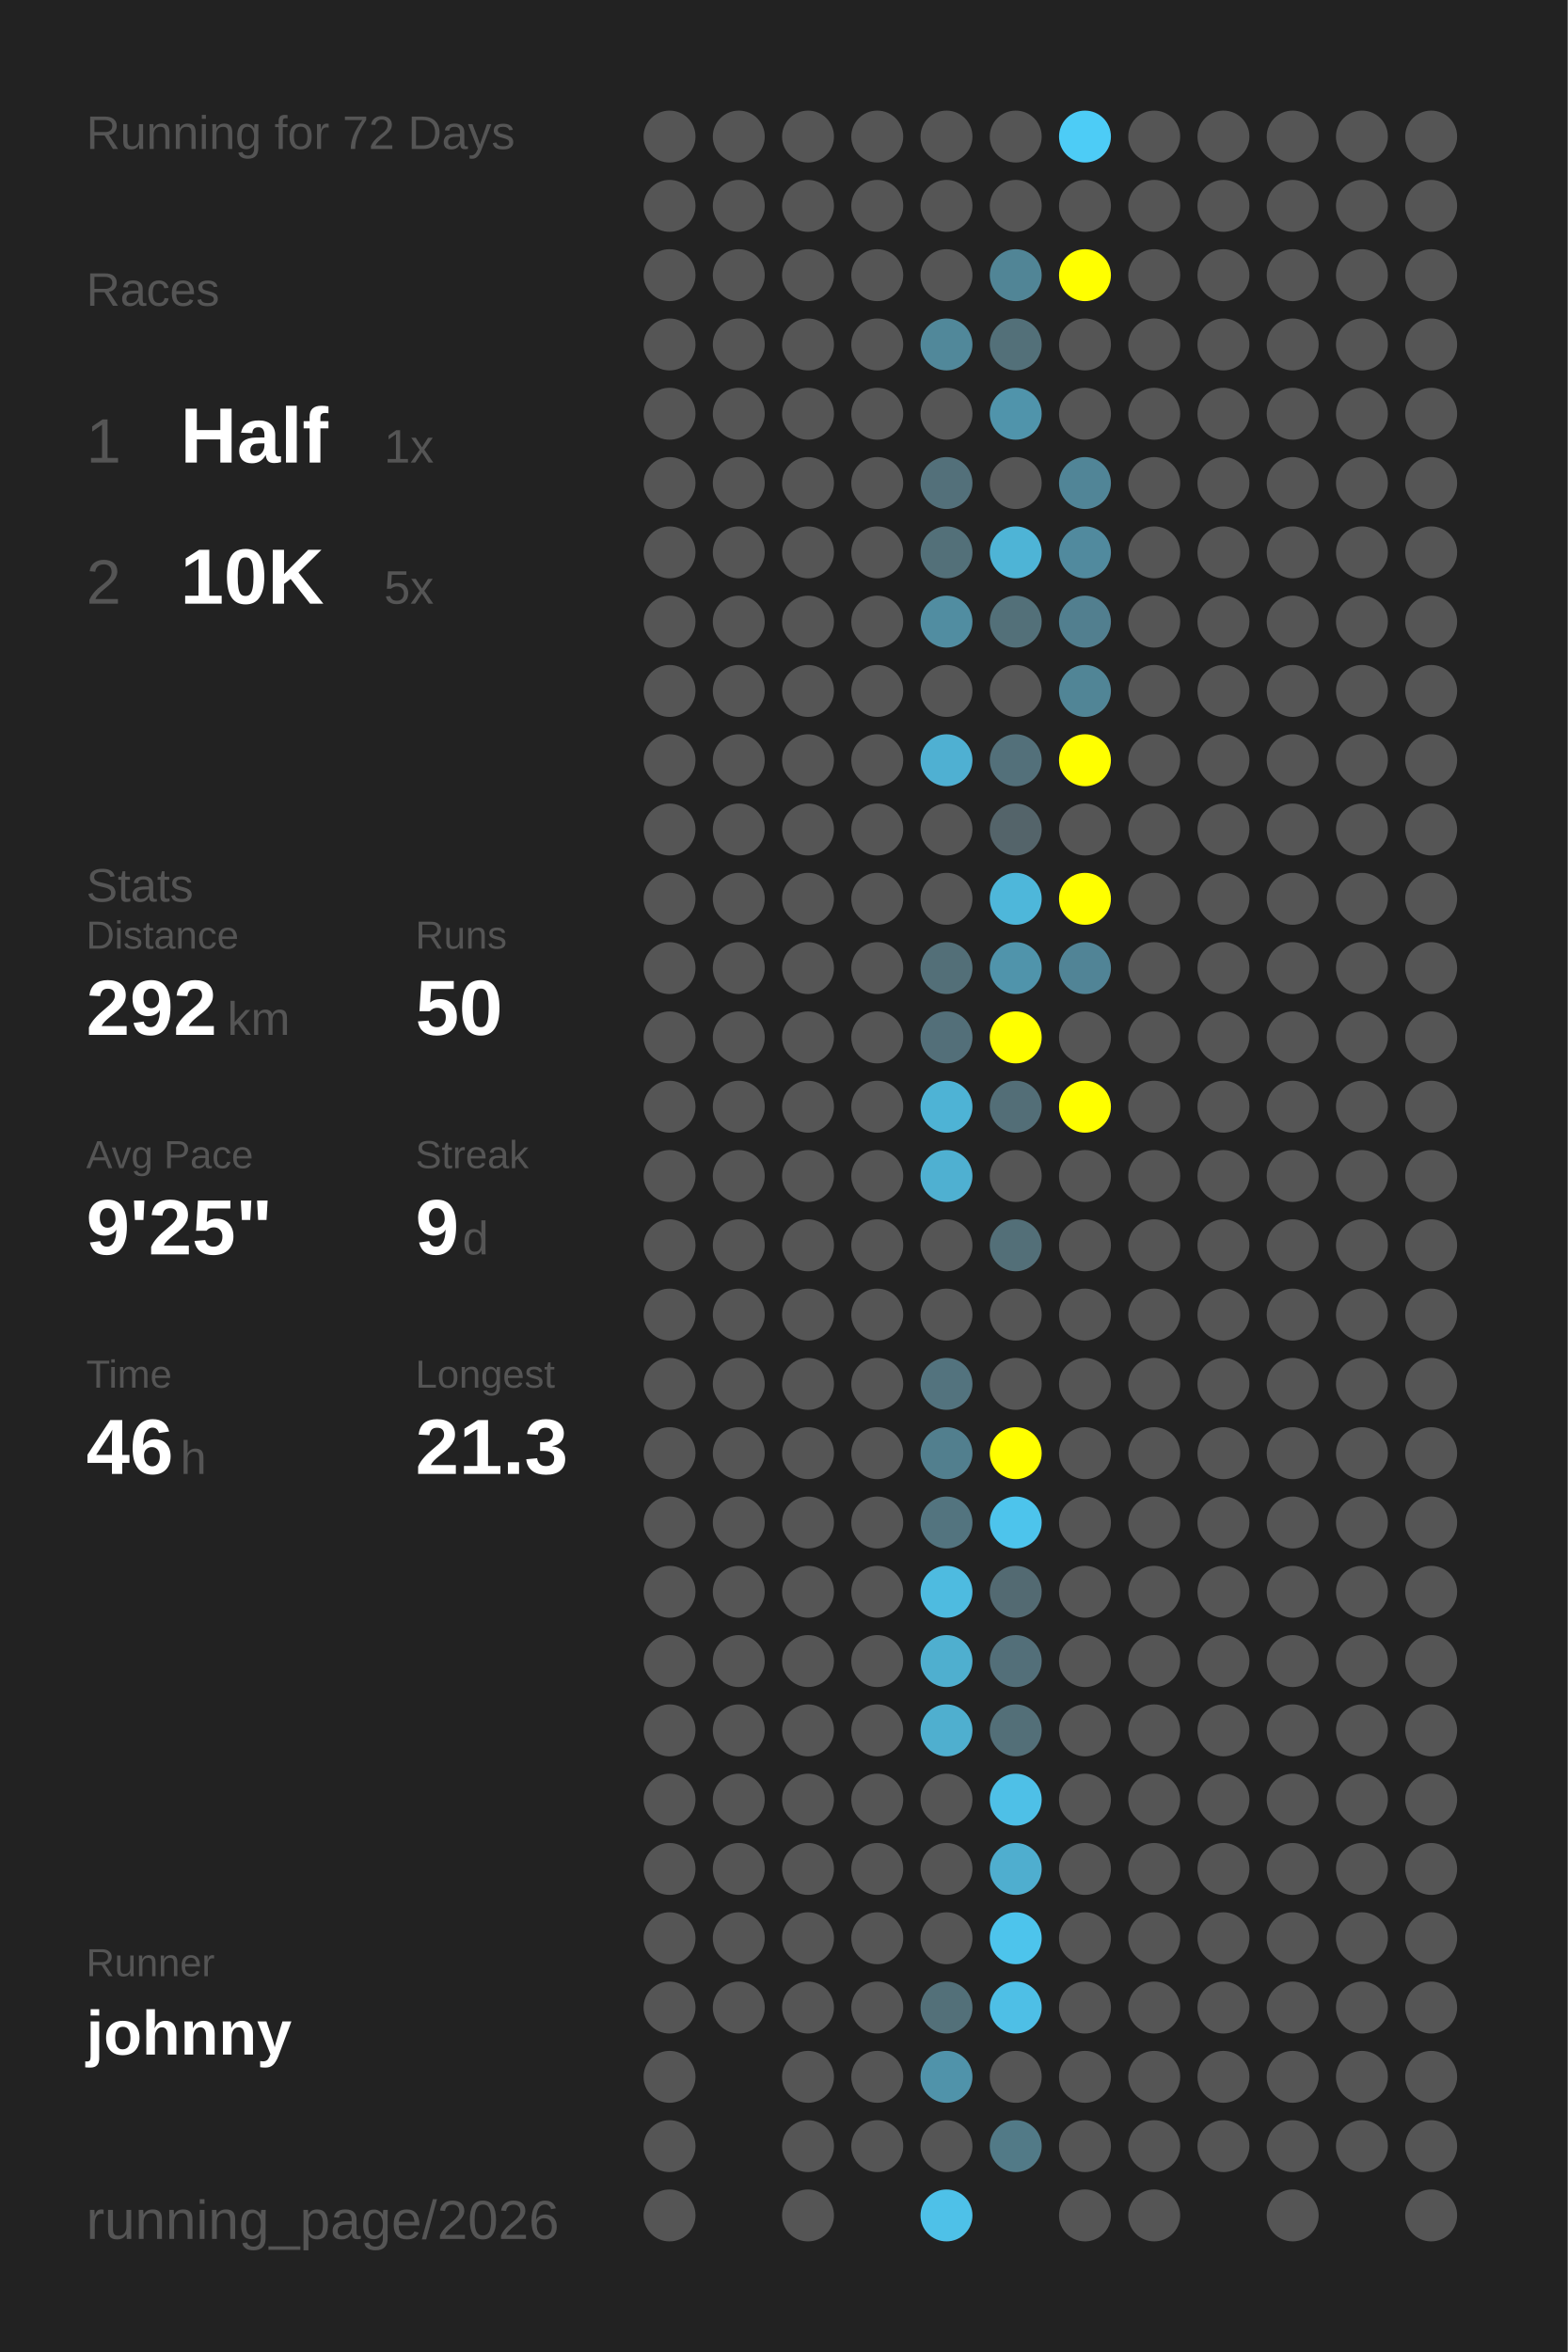
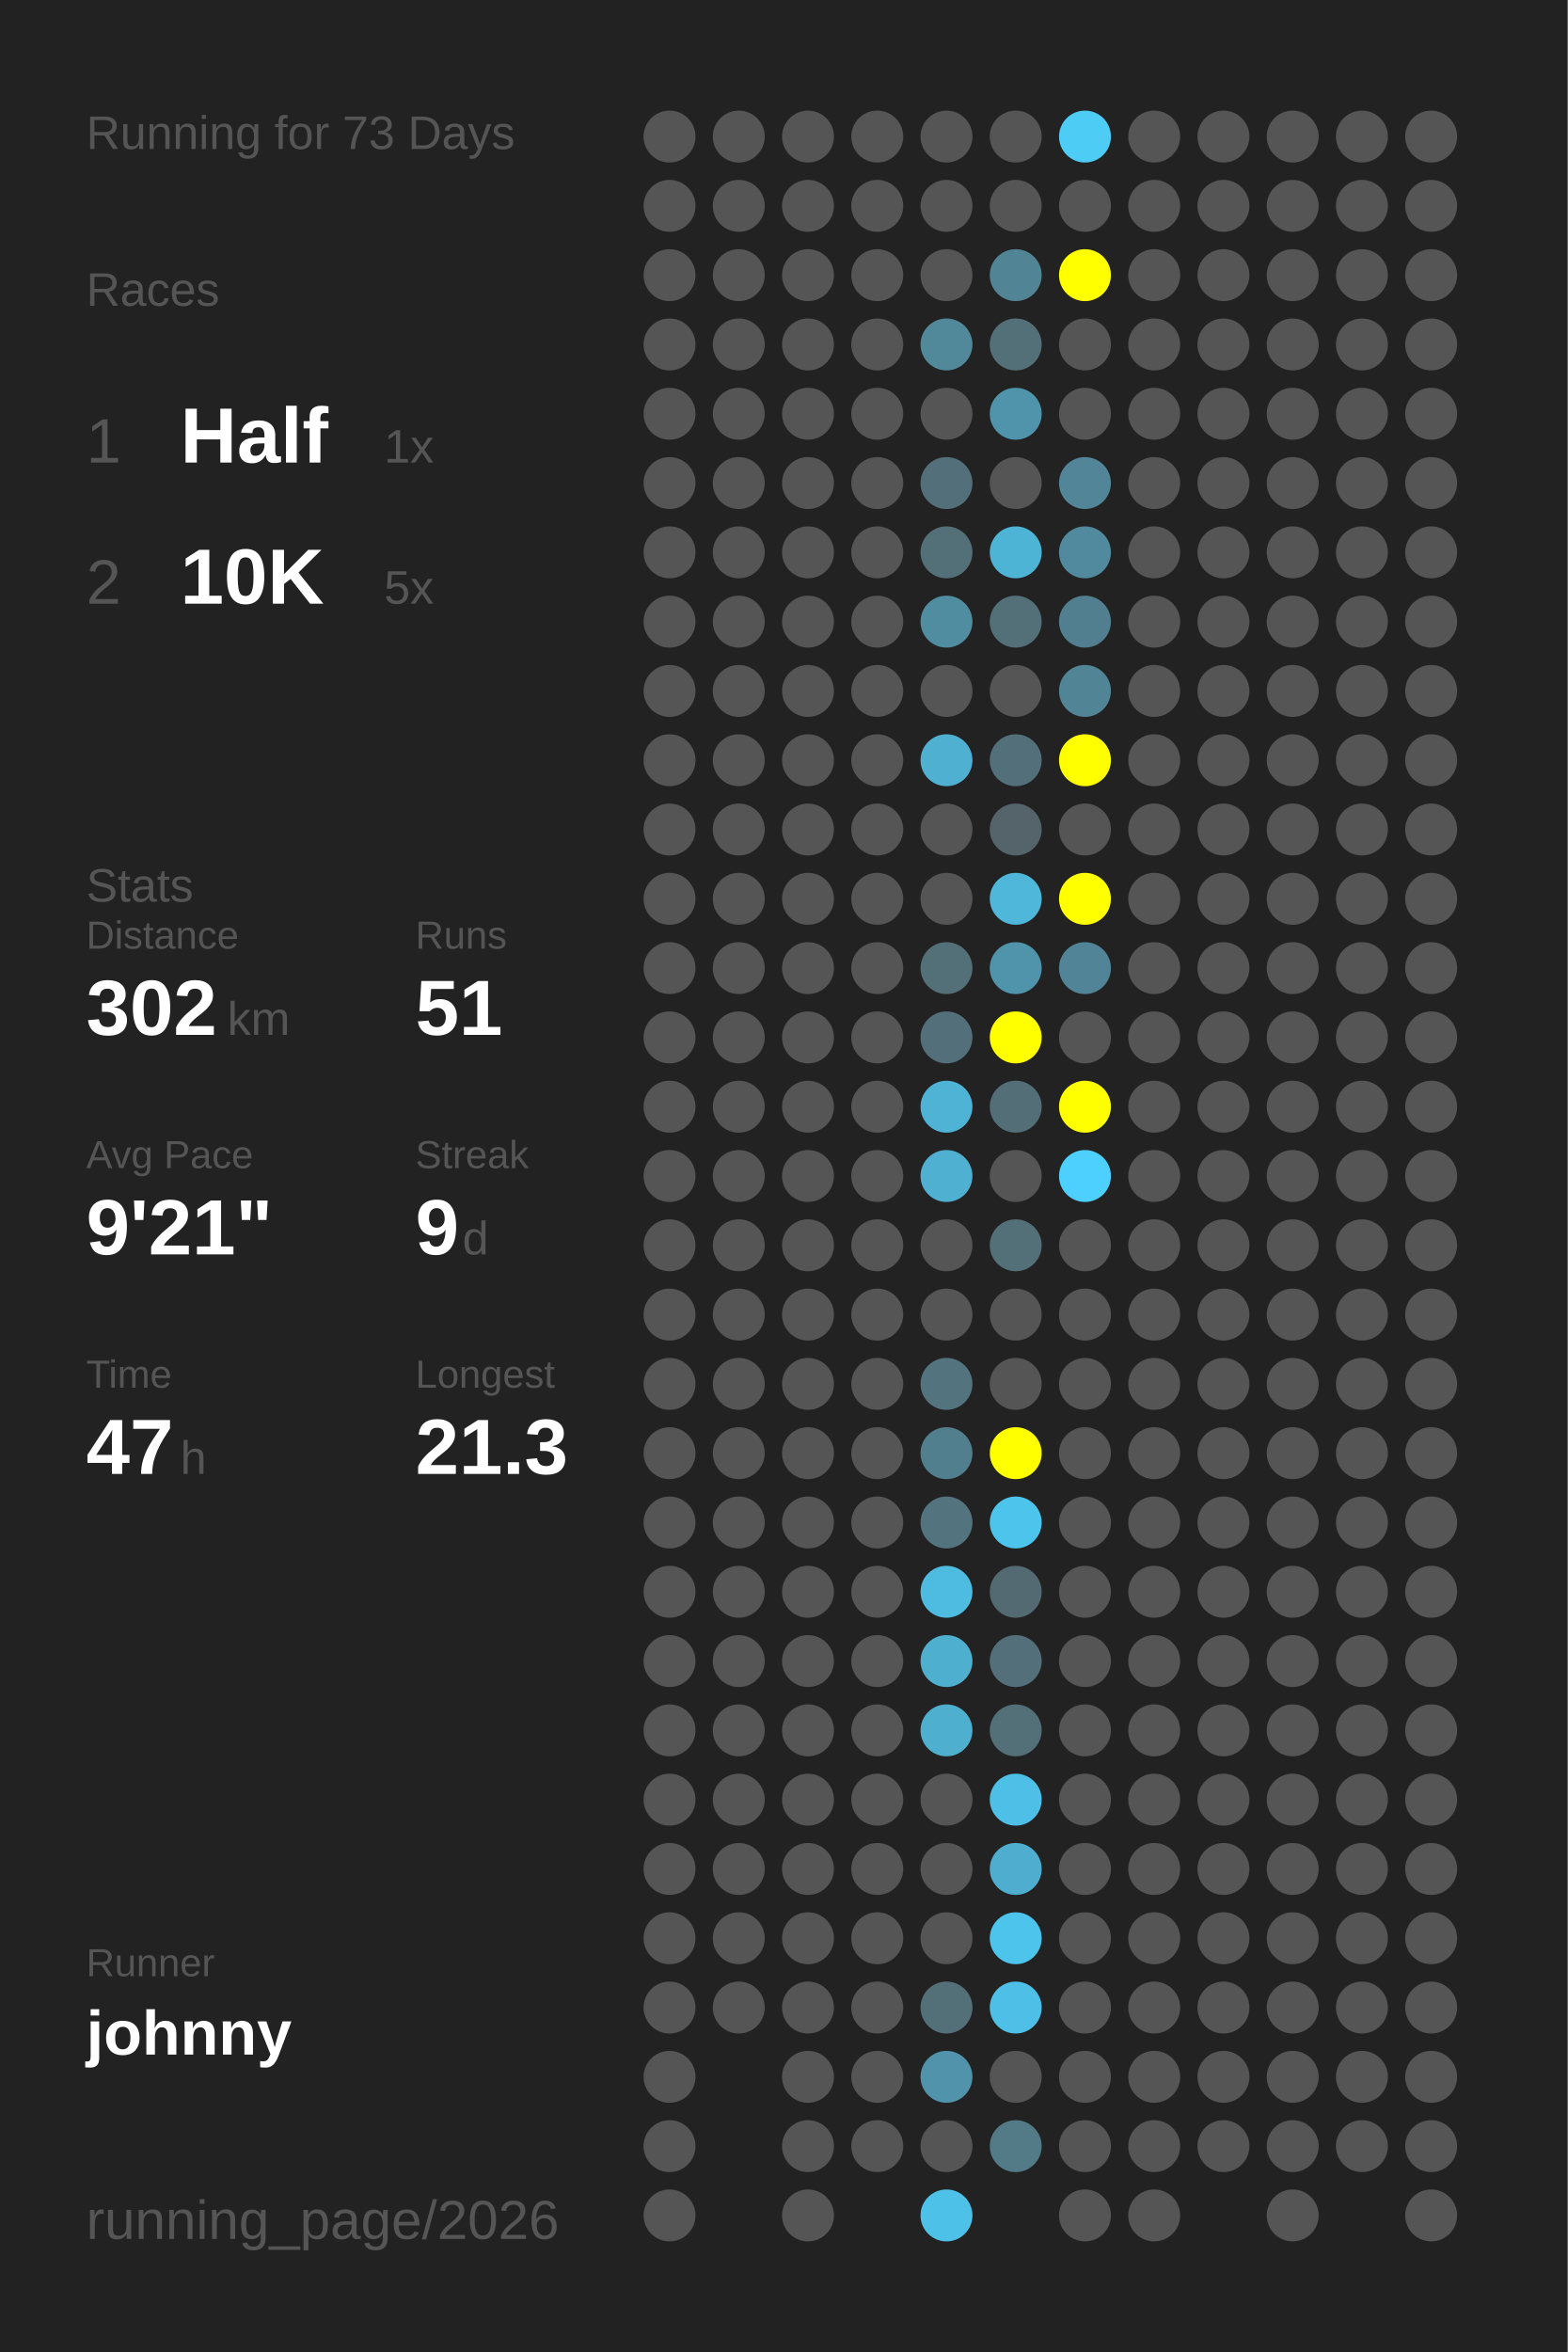
<svg xmlns="http://www.w3.org/2000/svg" baseProfile="full" height="300mm" version="1.1" viewBox="0,0,200,300" width="200mm">
  <defs />
  <rect fill="#222222" height="300" width="200" x="0" y="0" />
-   <text fill="#555555" style="font-size:6px; font-family:Arial;" x="11" y="19">Running for 72 Days</text>
+   <text fill="#555555" style="font-size:6px; font-family:Arial;" x="11" y="19">Running for 73 Days</text>
  <text fill="#555555" style="font-size:6px; font-family:Arial;" x="11" y="39">Races</text>
  <text fill="#555555" style="font-size:8px; font-family:Arial;" x="11" y="59">1</text>
  <text fill="#FFFFFF" style="font-size:10px; font-family:Arial; font-weight:bold;" x="23" y="59">Half</text>
  <text fill="#555555" style="font-size:6px; font-family:Arial;" x="49" y="59">1x</text>
  <text fill="#555555" style="font-size:8px; font-family:Arial;" x="11" y="77">2</text>
  <text fill="#FFFFFF" style="font-size:10px; font-family:Arial; font-weight:bold;" x="23" y="77">10K</text>
  <text fill="#555555" style="font-size:6px; font-family:Arial;" x="49" y="77">5x</text>
  <text fill="#555555" style="font-size:6px; font-family:Arial;" x="11" y="115">Stats</text>
  <text fill="#555555" style="font-size:5px; font-family:Arial;" x="11" y="121">Distance</text>
-   <text fill="#FFFFFF" style="font-size:10px; font-family:Arial; font-weight:bold;" x="11" y="132">292</text>
+   <text fill="#FFFFFF" style="font-size:10px; font-family:Arial; font-weight:bold;" x="11" y="132">302</text>
  <text fill="#555555" style="font-size:6px; font-family:Arial;" x="29" y="132">km</text>
  <text fill="#555555" style="font-size:5px; font-family:Arial;" x="53" y="121">Runs</text>
-   <text fill="#FFFFFF" style="font-size:10px; font-family:Arial; font-weight:bold;" x="53" y="132">50</text>
+   <text fill="#FFFFFF" style="font-size:10px; font-family:Arial; font-weight:bold;" x="53" y="132">51</text>
  <text fill="#555555" style="font-size:5px; font-family:Arial;" x="11" y="149">Avg Pace</text>
-   <text fill="#FFFFFF" style="font-size:10px; font-family:Arial; font-weight:bold;" x="11" y="160">9'25"</text>
+   <text fill="#FFFFFF" style="font-size:10px; font-family:Arial; font-weight:bold;" x="11" y="160">9'21"</text>
  <text fill="#555555" style="font-size:5px; font-family:Arial;" x="53" y="149">Streak</text>
  <text fill="#FFFFFF" style="font-size:10px; font-family:Arial; font-weight:bold;" x="53" y="160">9</text>
  <text fill="#555555" style="font-size:6px; font-family:Arial;" x="59" y="160">d</text>
  <text fill="#555555" style="font-size:5px; font-family:Arial;" x="11" y="177">Time</text>
-   <text fill="#FFFFFF" style="font-size:10px; font-family:Arial; font-weight:bold;" x="11" y="188">46</text>
+   <text fill="#FFFFFF" style="font-size:10px; font-family:Arial; font-weight:bold;" x="11" y="188">47</text>
  <text fill="#555555" style="font-size:6px; font-family:Arial;" x="23" y="188">h</text>
  <text fill="#555555" style="font-size:5px; font-family:Arial;" x="53" y="177">Longest</text>
  <text fill="#FFFFFF" style="font-size:10px; font-family:Arial; font-weight:bold;" x="53" y="188">21.3</text>
  <text fill="#555555" style="font-size:5px; font-family:Arial;" x="11" y="252.065">Runner</text>
  <text fill="#FFFFFF" style="font-size:8px; font-family:Arial; font-weight:bold;" x="11" y="262.065">johnny</text>
  <text fill="#555555" style="font-size:7px; font-family:Arial;" x="11" y="285.581">running_page/2026</text>
  <circle cx="85.417" cy="17.419" fill="#555555" r="3.312" />
  <circle cx="85.417" cy="26.258" fill="#555555" r="3.312" />
  <circle cx="85.417" cy="35.097" fill="#555555" r="3.312" />
  <circle cx="85.417" cy="43.935" fill="#555555" r="3.312" />
  <circle cx="85.417" cy="52.774" fill="#555555" r="3.312" />
  <circle cx="85.417" cy="61.613" fill="#555555" r="3.312" />
  <circle cx="85.417" cy="70.452" fill="#555555" r="3.312" />
  <circle cx="85.417" cy="79.29" fill="#555555" r="3.312" />
  <circle cx="85.417" cy="88.129" fill="#555555" r="3.312" />
  <circle cx="85.417" cy="96.968" fill="#555555" r="3.312" />
  <circle cx="85.417" cy="105.806" fill="#555555" r="3.312" />
  <circle cx="85.417" cy="114.645" fill="#555555" r="3.312" />
  <circle cx="85.417" cy="123.484" fill="#555555" r="3.312" />
  <circle cx="85.417" cy="132.323" fill="#555555" r="3.312" />
  <circle cx="85.417" cy="141.161" fill="#555555" r="3.312" />
  <circle cx="85.417" cy="150" fill="#555555" r="3.312" />
  <circle cx="85.417" cy="158.839" fill="#555555" r="3.312" />
  <circle cx="85.417" cy="167.677" fill="#555555" r="3.312" />
  <circle cx="85.417" cy="176.516" fill="#555555" r="3.312" />
  <circle cx="85.417" cy="185.355" fill="#555555" r="3.312" />
  <circle cx="85.417" cy="194.194" fill="#555555" r="3.312" />
  <circle cx="85.417" cy="203.032" fill="#555555" r="3.312" />
  <circle cx="85.417" cy="211.871" fill="#555555" r="3.312" />
  <circle cx="85.417" cy="220.71" fill="#555555" r="3.312" />
  <circle cx="85.417" cy="229.548" fill="#555555" r="3.312" />
  <circle cx="85.417" cy="238.387" fill="#555555" r="3.312" />
  <circle cx="85.417" cy="247.226" fill="#555555" r="3.312" />
  <circle cx="85.417" cy="256.065" fill="#555555" r="3.312" />
  <circle cx="85.417" cy="264.903" fill="#555555" r="3.312" />
  <circle cx="85.417" cy="273.742" fill="#555555" r="3.312" />
  <circle cx="85.417" cy="282.581" fill="#555555" r="3.312" />
  <circle cx="94.25" cy="17.419" fill="#555555" r="3.312" />
  <circle cx="94.25" cy="26.258" fill="#555555" r="3.312" />
  <circle cx="94.25" cy="35.097" fill="#555555" r="3.312" />
  <circle cx="94.25" cy="43.935" fill="#555555" r="3.312" />
  <circle cx="94.25" cy="52.774" fill="#555555" r="3.312" />
  <circle cx="94.25" cy="61.613" fill="#555555" r="3.312" />
  <circle cx="94.25" cy="70.452" fill="#555555" r="3.312" />
  <circle cx="94.25" cy="79.29" fill="#555555" r="3.312" />
  <circle cx="94.25" cy="88.129" fill="#555555" r="3.312" />
  <circle cx="94.25" cy="96.968" fill="#555555" r="3.312" />
  <circle cx="94.25" cy="105.806" fill="#555555" r="3.312" />
  <circle cx="94.25" cy="114.645" fill="#555555" r="3.312" />
  <circle cx="94.25" cy="123.484" fill="#555555" r="3.312" />
  <circle cx="94.25" cy="132.323" fill="#555555" r="3.312" />
  <circle cx="94.25" cy="141.161" fill="#555555" r="3.312" />
  <circle cx="94.25" cy="150" fill="#555555" r="3.312" />
  <circle cx="94.25" cy="158.839" fill="#555555" r="3.312" />
  <circle cx="94.25" cy="167.677" fill="#555555" r="3.312" />
  <circle cx="94.25" cy="176.516" fill="#555555" r="3.312" />
  <circle cx="94.25" cy="185.355" fill="#555555" r="3.312" />
  <circle cx="94.25" cy="194.194" fill="#555555" r="3.312" />
  <circle cx="94.25" cy="203.032" fill="#555555" r="3.312" />
  <circle cx="94.25" cy="211.871" fill="#555555" r="3.312" />
  <circle cx="94.25" cy="220.71" fill="#555555" r="3.312" />
  <circle cx="94.25" cy="229.548" fill="#555555" r="3.312" />
  <circle cx="94.25" cy="238.387" fill="#555555" r="3.312" />
  <circle cx="94.25" cy="247.226" fill="#555555" r="3.312" />
  <circle cx="94.25" cy="256.065" fill="#555555" r="3.312" />
  <circle cx="103.083" cy="17.419" fill="#555555" r="3.312" />
  <circle cx="103.083" cy="26.258" fill="#555555" r="3.312" />
  <circle cx="103.083" cy="35.097" fill="#555555" r="3.312" />
  <circle cx="103.083" cy="43.935" fill="#555555" r="3.312" />
  <circle cx="103.083" cy="52.774" fill="#555555" r="3.312" />
  <circle cx="103.083" cy="61.613" fill="#555555" r="3.312" />
  <circle cx="103.083" cy="70.452" fill="#555555" r="3.312" />
  <circle cx="103.083" cy="79.29" fill="#555555" r="3.312" />
  <circle cx="103.083" cy="88.129" fill="#555555" r="3.312" />
  <circle cx="103.083" cy="96.968" fill="#555555" r="3.312" />
  <circle cx="103.083" cy="105.806" fill="#555555" r="3.312" />
  <circle cx="103.083" cy="114.645" fill="#555555" r="3.312" />
  <circle cx="103.083" cy="123.484" fill="#555555" r="3.312" />
  <circle cx="103.083" cy="132.323" fill="#555555" r="3.312" />
  <circle cx="103.083" cy="141.161" fill="#555555" r="3.312" />
  <circle cx="103.083" cy="150" fill="#555555" r="3.312" />
  <circle cx="103.083" cy="158.839" fill="#555555" r="3.312" />
  <circle cx="103.083" cy="167.677" fill="#555555" r="3.312" />
  <circle cx="103.083" cy="176.516" fill="#555555" r="3.312" />
  <circle cx="103.083" cy="185.355" fill="#555555" r="3.312" />
  <circle cx="103.083" cy="194.194" fill="#555555" r="3.312" />
  <circle cx="103.083" cy="203.032" fill="#555555" r="3.312" />
  <circle cx="103.083" cy="211.871" fill="#555555" r="3.312" />
  <circle cx="103.083" cy="220.71" fill="#555555" r="3.312" />
  <circle cx="103.083" cy="229.548" fill="#555555" r="3.312" />
  <circle cx="103.083" cy="238.387" fill="#555555" r="3.312" />
  <circle cx="103.083" cy="247.226" fill="#555555" r="3.312" />
  <circle cx="103.083" cy="256.065" fill="#555555" r="3.312" />
  <circle cx="103.083" cy="264.903" fill="#555555" r="3.312" />
  <circle cx="103.083" cy="273.742" fill="#555555" r="3.312" />
  <circle cx="103.083" cy="282.581" fill="#555555" r="3.312" />
  <circle cx="111.917" cy="17.419" fill="#555555" r="3.312" />
  <circle cx="111.917" cy="26.258" fill="#555555" r="3.312" />
  <circle cx="111.917" cy="35.097" fill="#555555" r="3.312" />
  <circle cx="111.917" cy="43.935" fill="#555555" r="3.312" />
  <circle cx="111.917" cy="52.774" fill="#555555" r="3.312" />
  <circle cx="111.917" cy="61.613" fill="#555555" r="3.312" />
  <circle cx="111.917" cy="70.452" fill="#555555" r="3.312" />
  <circle cx="111.917" cy="79.29" fill="#555555" r="3.312" />
  <circle cx="111.917" cy="88.129" fill="#555555" r="3.312" />
  <circle cx="111.917" cy="96.968" fill="#555555" r="3.312" />
  <circle cx="111.917" cy="105.806" fill="#555555" r="3.312" />
  <circle cx="111.917" cy="114.645" fill="#555555" r="3.312" />
  <circle cx="111.917" cy="123.484" fill="#555555" r="3.312" />
  <circle cx="111.917" cy="132.323" fill="#555555" r="3.312" />
  <circle cx="111.917" cy="141.161" fill="#555555" r="3.312" />
  <circle cx="111.917" cy="150" fill="#555555" r="3.312" />
  <circle cx="111.917" cy="158.839" fill="#555555" r="3.312" />
  <circle cx="111.917" cy="167.677" fill="#555555" r="3.312" />
  <circle cx="111.917" cy="176.516" fill="#555555" r="3.312" />
  <circle cx="111.917" cy="185.355" fill="#555555" r="3.312" />
  <circle cx="111.917" cy="194.194" fill="#555555" r="3.312" />
  <circle cx="111.917" cy="203.032" fill="#555555" r="3.312" />
  <circle cx="111.917" cy="211.871" fill="#555555" r="3.312" />
  <circle cx="111.917" cy="220.71" fill="#555555" r="3.312" />
  <circle cx="111.917" cy="229.548" fill="#555555" r="3.312" />
  <circle cx="111.917" cy="238.387" fill="#555555" r="3.312" />
  <circle cx="111.917" cy="247.226" fill="#555555" r="3.312" />
  <circle cx="111.917" cy="256.065" fill="#555555" r="3.312" />
  <circle cx="111.917" cy="264.903" fill="#555555" r="3.312" />
  <circle cx="111.917" cy="273.742" fill="#555555" r="3.312" />
  <circle cx="120.75" cy="17.419" fill="#555555" r="3.312" />
  <circle cx="120.75" cy="26.258" fill="#555555" r="3.312" />
  <circle cx="120.75" cy="35.097" fill="#555555" r="3.312" />
  <circle cx="120.75" cy="43.935" fill="#51889a" r="3.312" />
  <circle cx="120.75" cy="52.774" fill="#555555" r="3.312" />
  <circle cx="120.75" cy="61.613" fill="#53707a" r="3.312" />
  <circle cx="120.75" cy="70.452" fill="#537079" r="3.312" />
  <circle cx="120.75" cy="79.29" fill="#518da1" r="3.312" />
  <circle cx="120.75" cy="88.129" fill="#555555" r="3.312" />
  <circle cx="120.75" cy="96.968" fill="#4fb0d2" r="3.312" />
  <circle cx="120.75" cy="105.806" fill="#555555" r="3.312" />
  <circle cx="120.75" cy="114.645" fill="#555555" r="3.312" />
  <circle cx="120.75" cy="123.484" fill="#536f78" r="3.312" />
  <circle cx="120.75" cy="132.323" fill="#536f79" r="3.312" />
  <circle cx="120.75" cy="141.161" fill="#4eb3d5" r="3.312" />
  <circle cx="120.75" cy="150" fill="#4fb0d1" r="3.312" />
  <circle cx="120.75" cy="158.839" fill="#555555" r="3.312" />
  <circle cx="120.75" cy="167.677" fill="#555555" r="3.312" />
  <circle cx="120.75" cy="176.516" fill="#53737e" r="3.312" />
  <circle cx="120.75" cy="185.355" fill="#527f8e" r="3.312" />
  <circle cx="120.75" cy="194.194" fill="#53747f" r="3.312" />
  <circle cx="120.75" cy="203.032" fill="#4ebbe0" r="3.312" />
  <circle cx="120.75" cy="211.871" fill="#4fafcf" r="3.312" />
  <circle cx="120.75" cy="220.71" fill="#4fafcf" r="3.312" />
  <circle cx="120.75" cy="229.548" fill="#555555" r="3.312" />
  <circle cx="120.75" cy="238.387" fill="#555555" r="3.312" />
  <circle cx="120.75" cy="247.226" fill="#555555" r="3.312" />
  <circle cx="120.75" cy="256.065" fill="#537079" r="3.312" />
  <circle cx="120.75" cy="264.903" fill="#5093aa" r="3.312" />
  <circle cx="120.75" cy="273.742" fill="#555555" r="3.312" />
  <circle cx="120.75" cy="282.581" fill="#4ec1e8" r="3.312" />
  <circle cx="129.583" cy="17.419" fill="#555555" r="3.312" />
  <circle cx="129.583" cy="26.258" fill="#555555" r="3.312" />
  <circle cx="129.583" cy="35.097" fill="#518596" r="3.312" />
  <circle cx="129.583" cy="43.935" fill="#537079" r="3.312" />
  <circle cx="129.583" cy="52.774" fill="#5094ab" r="3.312" />
  <circle cx="129.583" cy="61.613" fill="#555555" r="3.312" />
  <circle cx="129.583" cy="70.452" fill="#4eb4d6" r="3.312" />
  <circle cx="129.583" cy="79.29" fill="#537079" r="3.312" />
  <circle cx="129.583" cy="88.129" fill="#555555" r="3.312" />
  <circle cx="129.583" cy="96.968" fill="#53707a" r="3.312" />
  <circle cx="129.583" cy="105.806" fill="#54646a" r="3.312" />
  <circle cx="129.583" cy="114.645" fill="#4eb7da" r="3.312" />
  <circle cx="129.583" cy="123.484" fill="#5094ab" r="3.312" />
  <circle cx="129.583" cy="132.323" fill="#FFFF00" r="3.312" />
  <circle cx="129.583" cy="141.161" fill="#536e77" r="3.312" />
  <circle cx="129.583" cy="150" fill="#555555" r="3.312" />
  <circle cx="129.583" cy="158.839" fill="#536f78" r="3.312" />
  <circle cx="129.583" cy="167.677" fill="#555555" r="3.312" />
  <circle cx="129.583" cy="176.516" fill="#555555" r="3.312" />
  <circle cx="129.583" cy="185.355" fill="#FFFF00" r="3.312" />
  <circle cx="129.583" cy="194.194" fill="#4dc4ec" r="3.312" />
  <circle cx="129.583" cy="203.032" fill="#536a72" r="3.312" />
  <circle cx="129.583" cy="211.871" fill="#536f79" r="3.312" />
  <circle cx="129.583" cy="220.71" fill="#536f78" r="3.312" />
  <circle cx="129.583" cy="229.548" fill="#4ec0e7" r="3.312" />
  <circle cx="129.583" cy="238.387" fill="#4faecf" r="3.312" />
  <circle cx="129.583" cy="247.226" fill="#4dc4ec" r="3.312" />
  <circle cx="129.583" cy="256.065" fill="#4ebfe6" r="3.312" />
  <circle cx="129.583" cy="264.903" fill="#555555" r="3.312" />
  <circle cx="129.583" cy="273.742" fill="#527a87" r="3.312" />
  <circle cx="138.417" cy="17.419" fill="#4dccf6" r="3.312" />
  <circle cx="138.417" cy="26.258" fill="#555555" r="3.312" />
  <circle cx="138.417" cy="35.097" fill="#FFFF00" r="3.312" />
  <circle cx="138.417" cy="43.935" fill="#555555" r="3.312" />
  <circle cx="138.417" cy="52.774" fill="#555555" r="3.312" />
  <circle cx="138.417" cy="61.613" fill="#518597" r="3.312" />
  <circle cx="138.417" cy="70.452" fill="#518a9e" r="3.312" />
  <circle cx="138.417" cy="79.29" fill="#527f8f" r="3.312" />
  <circle cx="138.417" cy="88.129" fill="#518596" r="3.312" />
  <circle cx="138.417" cy="96.968" fill="#FFFF00" r="3.312" />
  <circle cx="138.417" cy="105.806" fill="#555555" r="3.312" />
  <circle cx="138.417" cy="114.645" fill="#FFFF00" r="3.312" />
  <circle cx="138.417" cy="123.484" fill="#518496" r="3.312" />
  <circle cx="138.417" cy="132.323" fill="#555555" r="3.312" />
  <circle cx="138.417" cy="141.161" fill="#FFFF00" r="3.312" />
-   <circle cx="138.417" cy="150" fill="#555555" r="3.312" />
+   <circle cx="138.417" cy="150" fill="#4dd0fd" r="3.312" />
  <circle cx="138.417" cy="158.839" fill="#555555" r="3.312" />
  <circle cx="138.417" cy="167.677" fill="#555555" r="3.312" />
  <circle cx="138.417" cy="176.516" fill="#555555" r="3.312" />
  <circle cx="138.417" cy="185.355" fill="#555555" r="3.312" />
  <circle cx="138.417" cy="194.194" fill="#555555" r="3.312" />
  <circle cx="138.417" cy="203.032" fill="#555555" r="3.312" />
  <circle cx="138.417" cy="211.871" fill="#555555" r="3.312" />
  <circle cx="138.417" cy="220.71" fill="#555555" r="3.312" />
  <circle cx="138.417" cy="229.548" fill="#555555" r="3.312" />
  <circle cx="138.417" cy="238.387" fill="#555555" r="3.312" />
  <circle cx="138.417" cy="247.226" fill="#555555" r="3.312" />
  <circle cx="138.417" cy="256.065" fill="#555555" r="3.312" />
  <circle cx="138.417" cy="264.903" fill="#555555" r="3.312" />
  <circle cx="138.417" cy="273.742" fill="#555555" r="3.312" />
  <circle cx="138.417" cy="282.581" fill="#555555" r="3.312" />
  <circle cx="147.25" cy="17.419" fill="#555555" r="3.312" />
  <circle cx="147.25" cy="26.258" fill="#555555" r="3.312" />
  <circle cx="147.25" cy="35.097" fill="#555555" r="3.312" />
  <circle cx="147.25" cy="43.935" fill="#555555" r="3.312" />
  <circle cx="147.25" cy="52.774" fill="#555555" r="3.312" />
  <circle cx="147.25" cy="61.613" fill="#555555" r="3.312" />
  <circle cx="147.25" cy="70.452" fill="#555555" r="3.312" />
  <circle cx="147.25" cy="79.29" fill="#555555" r="3.312" />
  <circle cx="147.25" cy="88.129" fill="#555555" r="3.312" />
  <circle cx="147.25" cy="96.968" fill="#555555" r="3.312" />
  <circle cx="147.25" cy="105.806" fill="#555555" r="3.312" />
  <circle cx="147.25" cy="114.645" fill="#555555" r="3.312" />
  <circle cx="147.25" cy="123.484" fill="#555555" r="3.312" />
  <circle cx="147.25" cy="132.323" fill="#555555" r="3.312" />
  <circle cx="147.25" cy="141.161" fill="#555555" r="3.312" />
  <circle cx="147.25" cy="150" fill="#555555" r="3.312" />
  <circle cx="147.25" cy="158.839" fill="#555555" r="3.312" />
  <circle cx="147.25" cy="167.677" fill="#555555" r="3.312" />
  <circle cx="147.25" cy="176.516" fill="#555555" r="3.312" />
  <circle cx="147.25" cy="185.355" fill="#555555" r="3.312" />
  <circle cx="147.25" cy="194.194" fill="#555555" r="3.312" />
  <circle cx="147.25" cy="203.032" fill="#555555" r="3.312" />
  <circle cx="147.25" cy="211.871" fill="#555555" r="3.312" />
  <circle cx="147.25" cy="220.71" fill="#555555" r="3.312" />
  <circle cx="147.25" cy="229.548" fill="#555555" r="3.312" />
  <circle cx="147.25" cy="238.387" fill="#555555" r="3.312" />
  <circle cx="147.25" cy="247.226" fill="#555555" r="3.312" />
  <circle cx="147.25" cy="256.065" fill="#555555" r="3.312" />
  <circle cx="147.25" cy="264.903" fill="#555555" r="3.312" />
  <circle cx="147.25" cy="273.742" fill="#555555" r="3.312" />
  <circle cx="147.25" cy="282.581" fill="#555555" r="3.312" />
  <circle cx="156.083" cy="17.419" fill="#555555" r="3.312" />
  <circle cx="156.083" cy="26.258" fill="#555555" r="3.312" />
  <circle cx="156.083" cy="35.097" fill="#555555" r="3.312" />
  <circle cx="156.083" cy="43.935" fill="#555555" r="3.312" />
  <circle cx="156.083" cy="52.774" fill="#555555" r="3.312" />
  <circle cx="156.083" cy="61.613" fill="#555555" r="3.312" />
  <circle cx="156.083" cy="70.452" fill="#555555" r="3.312" />
  <circle cx="156.083" cy="79.29" fill="#555555" r="3.312" />
  <circle cx="156.083" cy="88.129" fill="#555555" r="3.312" />
  <circle cx="156.083" cy="96.968" fill="#555555" r="3.312" />
  <circle cx="156.083" cy="105.806" fill="#555555" r="3.312" />
  <circle cx="156.083" cy="114.645" fill="#555555" r="3.312" />
  <circle cx="156.083" cy="123.484" fill="#555555" r="3.312" />
  <circle cx="156.083" cy="132.323" fill="#555555" r="3.312" />
  <circle cx="156.083" cy="141.161" fill="#555555" r="3.312" />
  <circle cx="156.083" cy="150" fill="#555555" r="3.312" />
  <circle cx="156.083" cy="158.839" fill="#555555" r="3.312" />
  <circle cx="156.083" cy="167.677" fill="#555555" r="3.312" />
  <circle cx="156.083" cy="176.516" fill="#555555" r="3.312" />
  <circle cx="156.083" cy="185.355" fill="#555555" r="3.312" />
  <circle cx="156.083" cy="194.194" fill="#555555" r="3.312" />
  <circle cx="156.083" cy="203.032" fill="#555555" r="3.312" />
  <circle cx="156.083" cy="211.871" fill="#555555" r="3.312" />
  <circle cx="156.083" cy="220.71" fill="#555555" r="3.312" />
  <circle cx="156.083" cy="229.548" fill="#555555" r="3.312" />
  <circle cx="156.083" cy="238.387" fill="#555555" r="3.312" />
  <circle cx="156.083" cy="247.226" fill="#555555" r="3.312" />
  <circle cx="156.083" cy="256.065" fill="#555555" r="3.312" />
  <circle cx="156.083" cy="264.903" fill="#555555" r="3.312" />
  <circle cx="156.083" cy="273.742" fill="#555555" r="3.312" />
  <circle cx="164.917" cy="17.419" fill="#555555" r="3.312" />
  <circle cx="164.917" cy="26.258" fill="#555555" r="3.312" />
  <circle cx="164.917" cy="35.097" fill="#555555" r="3.312" />
  <circle cx="164.917" cy="43.935" fill="#555555" r="3.312" />
  <circle cx="164.917" cy="52.774" fill="#555555" r="3.312" />
  <circle cx="164.917" cy="61.613" fill="#555555" r="3.312" />
  <circle cx="164.917" cy="70.452" fill="#555555" r="3.312" />
  <circle cx="164.917" cy="79.29" fill="#555555" r="3.312" />
  <circle cx="164.917" cy="88.129" fill="#555555" r="3.312" />
  <circle cx="164.917" cy="96.968" fill="#555555" r="3.312" />
  <circle cx="164.917" cy="105.806" fill="#555555" r="3.312" />
  <circle cx="164.917" cy="114.645" fill="#555555" r="3.312" />
  <circle cx="164.917" cy="123.484" fill="#555555" r="3.312" />
  <circle cx="164.917" cy="132.323" fill="#555555" r="3.312" />
  <circle cx="164.917" cy="141.161" fill="#555555" r="3.312" />
  <circle cx="164.917" cy="150" fill="#555555" r="3.312" />
  <circle cx="164.917" cy="158.839" fill="#555555" r="3.312" />
  <circle cx="164.917" cy="167.677" fill="#555555" r="3.312" />
  <circle cx="164.917" cy="176.516" fill="#555555" r="3.312" />
  <circle cx="164.917" cy="185.355" fill="#555555" r="3.312" />
  <circle cx="164.917" cy="194.194" fill="#555555" r="3.312" />
  <circle cx="164.917" cy="203.032" fill="#555555" r="3.312" />
  <circle cx="164.917" cy="211.871" fill="#555555" r="3.312" />
  <circle cx="164.917" cy="220.71" fill="#555555" r="3.312" />
  <circle cx="164.917" cy="229.548" fill="#555555" r="3.312" />
  <circle cx="164.917" cy="238.387" fill="#555555" r="3.312" />
  <circle cx="164.917" cy="247.226" fill="#555555" r="3.312" />
  <circle cx="164.917" cy="256.065" fill="#555555" r="3.312" />
  <circle cx="164.917" cy="264.903" fill="#555555" r="3.312" />
  <circle cx="164.917" cy="273.742" fill="#555555" r="3.312" />
  <circle cx="164.917" cy="282.581" fill="#555555" r="3.312" />
  <circle cx="173.75" cy="17.419" fill="#555555" r="3.312" />
  <circle cx="173.75" cy="26.258" fill="#555555" r="3.312" />
  <circle cx="173.75" cy="35.097" fill="#555555" r="3.312" />
  <circle cx="173.75" cy="43.935" fill="#555555" r="3.312" />
  <circle cx="173.75" cy="52.774" fill="#555555" r="3.312" />
  <circle cx="173.75" cy="61.613" fill="#555555" r="3.312" />
  <circle cx="173.75" cy="70.452" fill="#555555" r="3.312" />
  <circle cx="173.75" cy="79.29" fill="#555555" r="3.312" />
  <circle cx="173.75" cy="88.129" fill="#555555" r="3.312" />
  <circle cx="173.75" cy="96.968" fill="#555555" r="3.312" />
  <circle cx="173.75" cy="105.806" fill="#555555" r="3.312" />
  <circle cx="173.75" cy="114.645" fill="#555555" r="3.312" />
  <circle cx="173.75" cy="123.484" fill="#555555" r="3.312" />
  <circle cx="173.75" cy="132.323" fill="#555555" r="3.312" />
  <circle cx="173.75" cy="141.161" fill="#555555" r="3.312" />
  <circle cx="173.75" cy="150" fill="#555555" r="3.312" />
  <circle cx="173.75" cy="158.839" fill="#555555" r="3.312" />
  <circle cx="173.75" cy="167.677" fill="#555555" r="3.312" />
  <circle cx="173.75" cy="176.516" fill="#555555" r="3.312" />
  <circle cx="173.75" cy="185.355" fill="#555555" r="3.312" />
  <circle cx="173.75" cy="194.194" fill="#555555" r="3.312" />
  <circle cx="173.75" cy="203.032" fill="#555555" r="3.312" />
  <circle cx="173.75" cy="211.871" fill="#555555" r="3.312" />
  <circle cx="173.75" cy="220.71" fill="#555555" r="3.312" />
  <circle cx="173.75" cy="229.548" fill="#555555" r="3.312" />
  <circle cx="173.75" cy="238.387" fill="#555555" r="3.312" />
  <circle cx="173.75" cy="247.226" fill="#555555" r="3.312" />
  <circle cx="173.75" cy="256.065" fill="#555555" r="3.312" />
  <circle cx="173.75" cy="264.903" fill="#555555" r="3.312" />
  <circle cx="173.75" cy="273.742" fill="#555555" r="3.312" />
  <circle cx="182.583" cy="17.419" fill="#555555" r="3.312" />
  <circle cx="182.583" cy="26.258" fill="#555555" r="3.312" />
  <circle cx="182.583" cy="35.097" fill="#555555" r="3.312" />
  <circle cx="182.583" cy="43.935" fill="#555555" r="3.312" />
  <circle cx="182.583" cy="52.774" fill="#555555" r="3.312" />
  <circle cx="182.583" cy="61.613" fill="#555555" r="3.312" />
  <circle cx="182.583" cy="70.452" fill="#555555" r="3.312" />
  <circle cx="182.583" cy="79.29" fill="#555555" r="3.312" />
  <circle cx="182.583" cy="88.129" fill="#555555" r="3.312" />
  <circle cx="182.583" cy="96.968" fill="#555555" r="3.312" />
  <circle cx="182.583" cy="105.806" fill="#555555" r="3.312" />
  <circle cx="182.583" cy="114.645" fill="#555555" r="3.312" />
  <circle cx="182.583" cy="123.484" fill="#555555" r="3.312" />
  <circle cx="182.583" cy="132.323" fill="#555555" r="3.312" />
  <circle cx="182.583" cy="141.161" fill="#555555" r="3.312" />
  <circle cx="182.583" cy="150" fill="#555555" r="3.312" />
  <circle cx="182.583" cy="158.839" fill="#555555" r="3.312" />
  <circle cx="182.583" cy="167.677" fill="#555555" r="3.312" />
  <circle cx="182.583" cy="176.516" fill="#555555" r="3.312" />
  <circle cx="182.583" cy="185.355" fill="#555555" r="3.312" />
  <circle cx="182.583" cy="194.194" fill="#555555" r="3.312" />
  <circle cx="182.583" cy="203.032" fill="#555555" r="3.312" />
  <circle cx="182.583" cy="211.871" fill="#555555" r="3.312" />
  <circle cx="182.583" cy="220.71" fill="#555555" r="3.312" />
  <circle cx="182.583" cy="229.548" fill="#555555" r="3.312" />
  <circle cx="182.583" cy="238.387" fill="#555555" r="3.312" />
  <circle cx="182.583" cy="247.226" fill="#555555" r="3.312" />
  <circle cx="182.583" cy="256.065" fill="#555555" r="3.312" />
  <circle cx="182.583" cy="264.903" fill="#555555" r="3.312" />
  <circle cx="182.583" cy="273.742" fill="#555555" r="3.312" />
  <circle cx="182.583" cy="282.581" fill="#555555" r="3.312" />
</svg>
